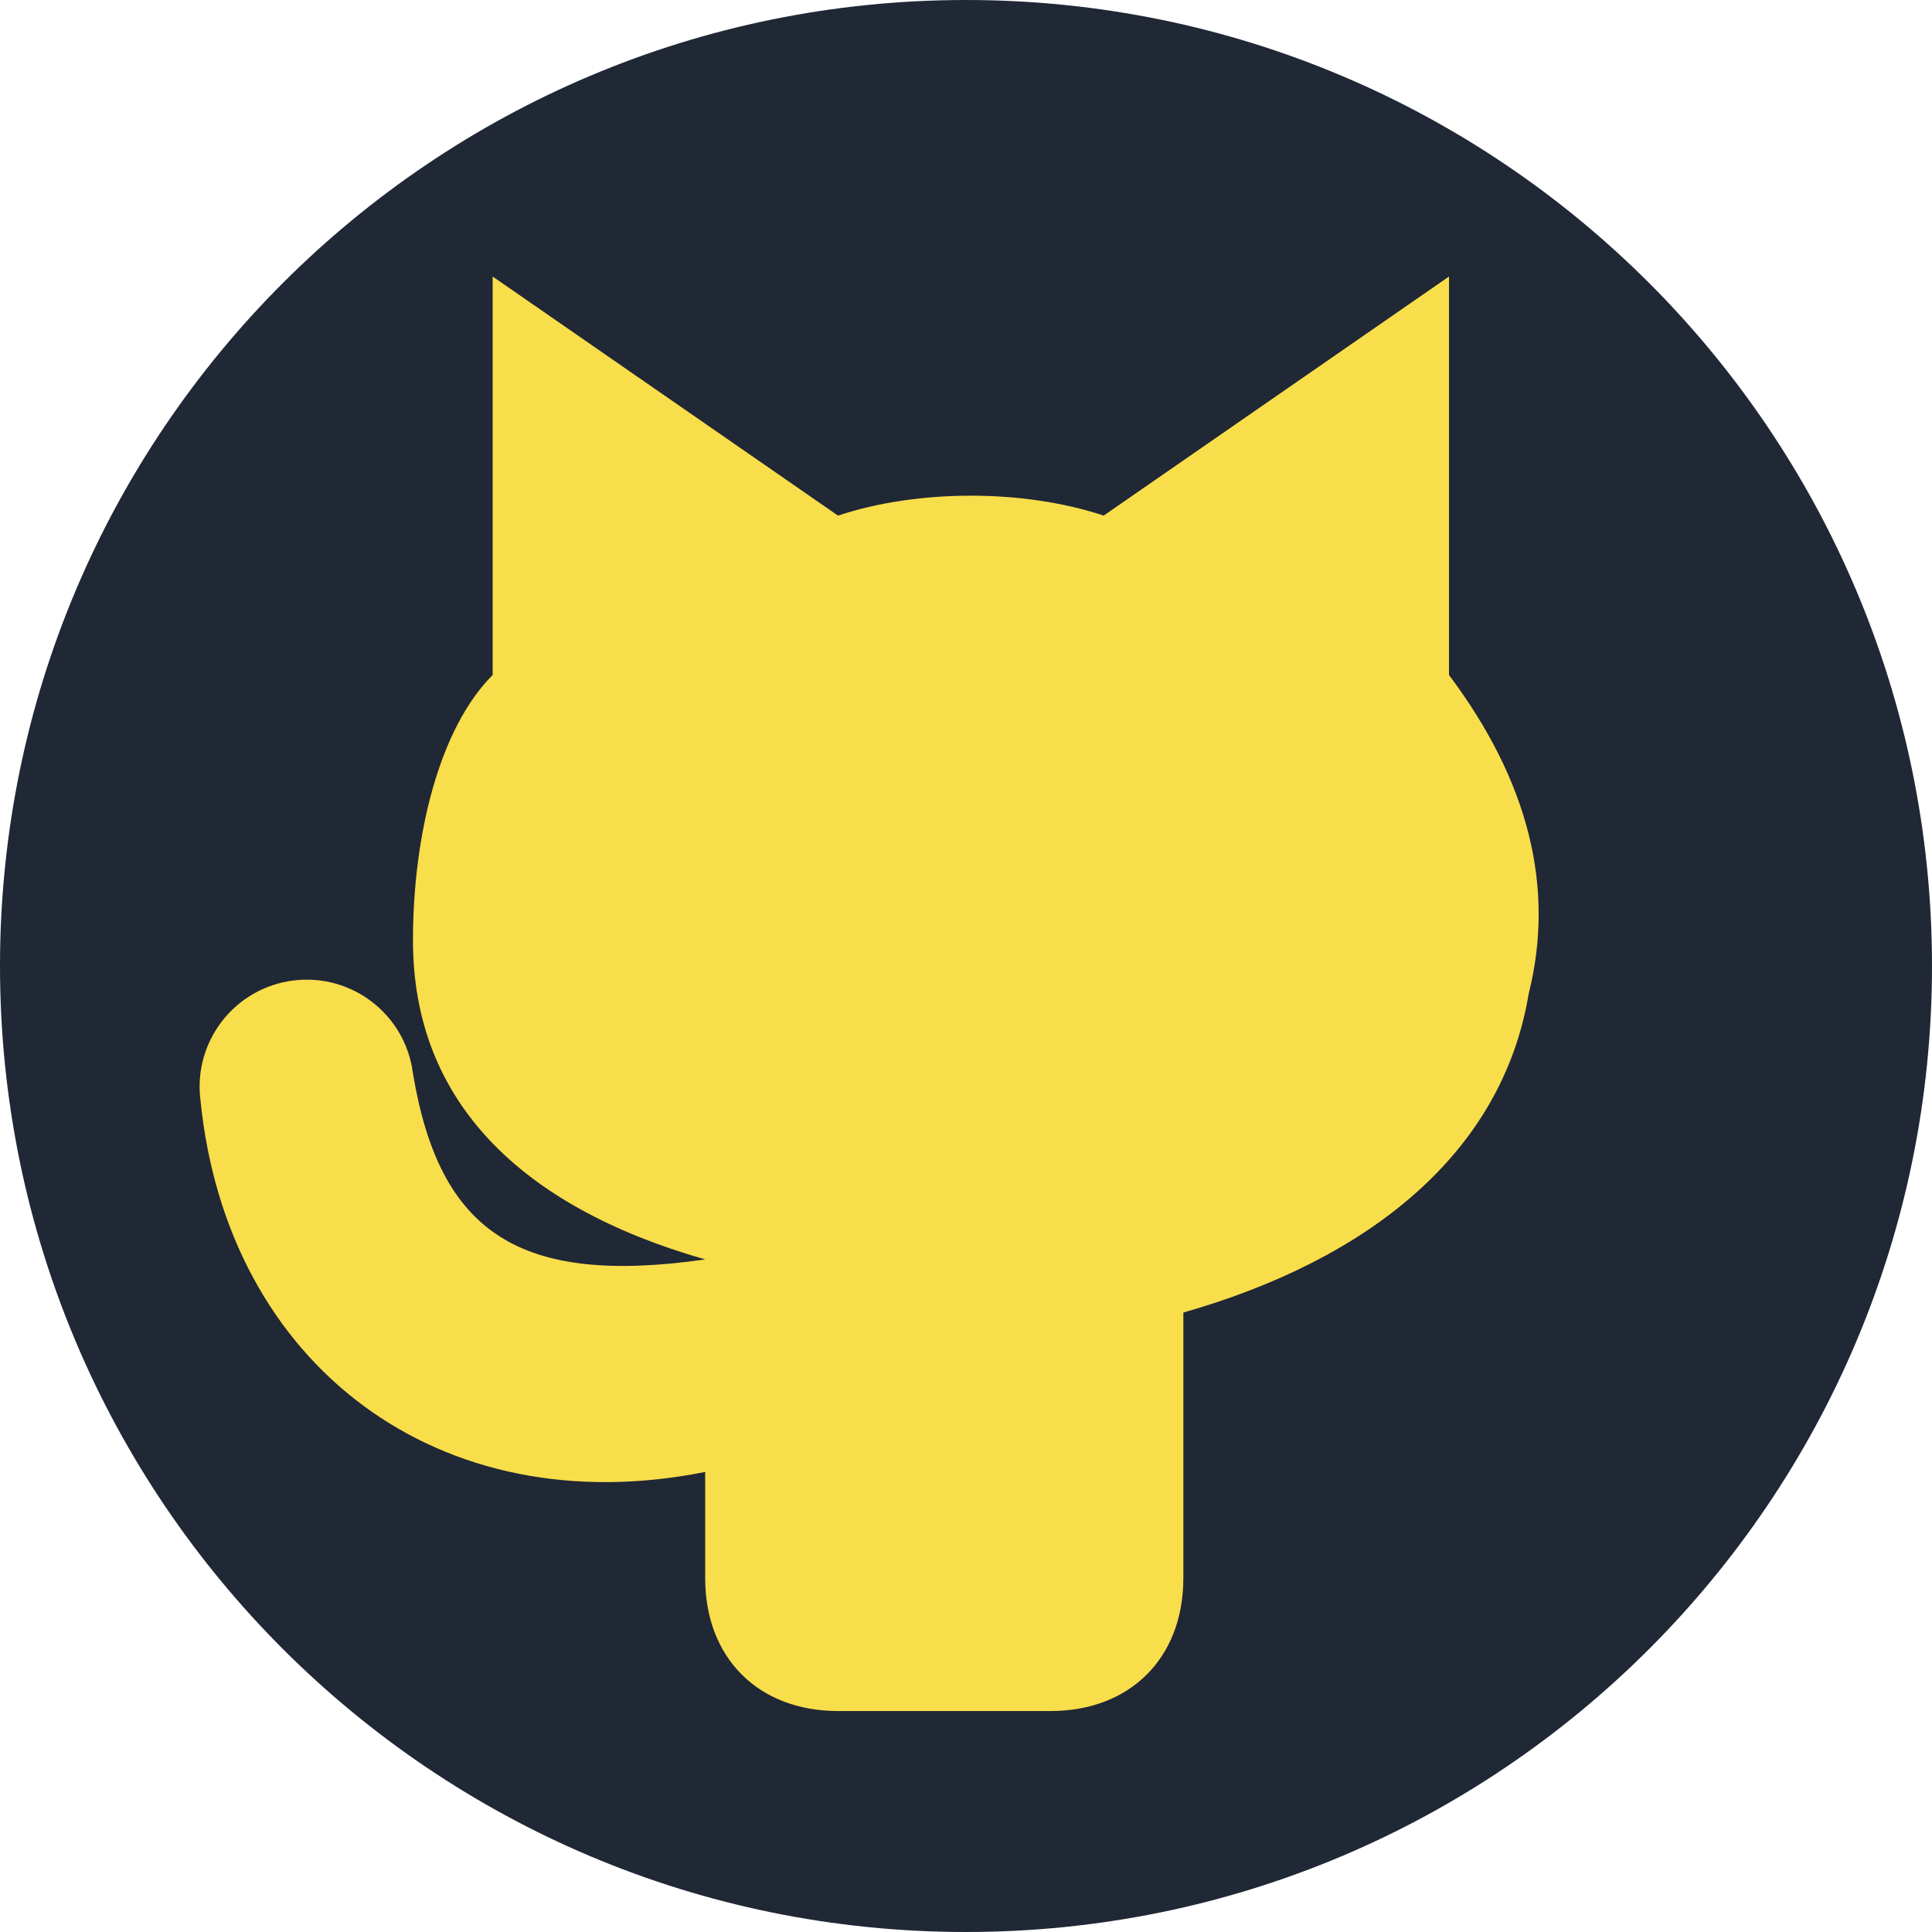
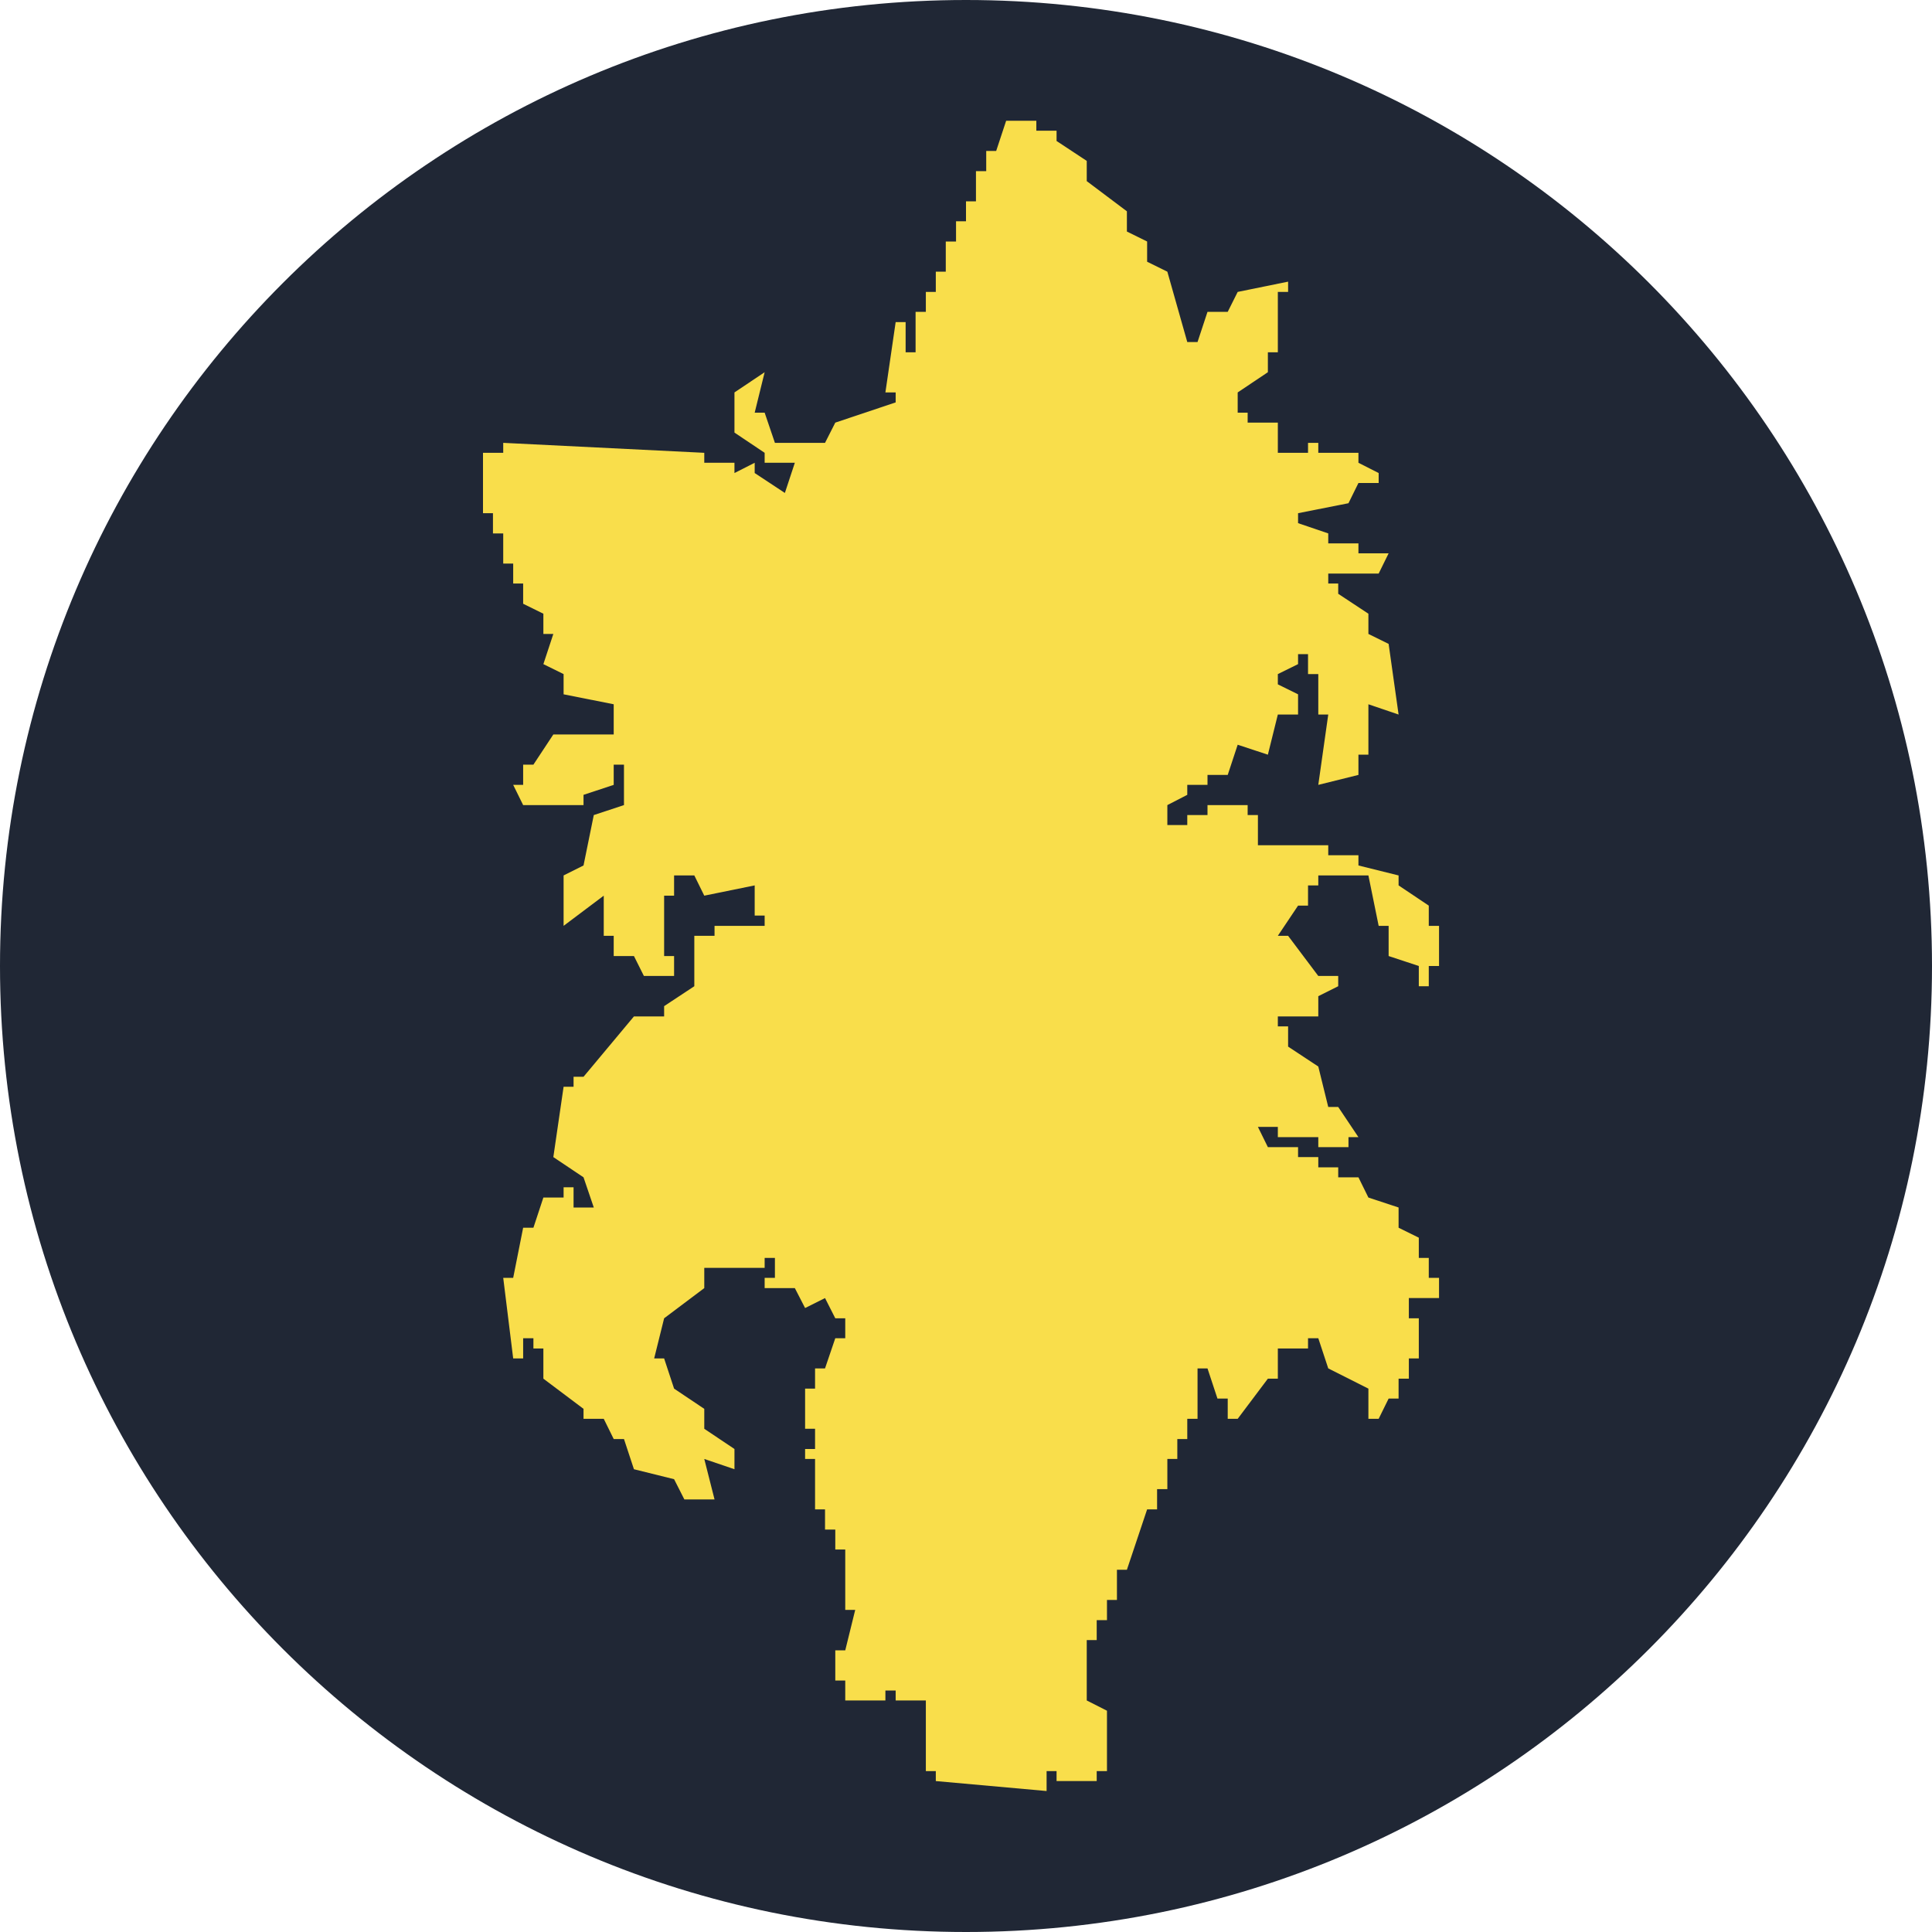
<svg xmlns="http://www.w3.org/2000/svg" viewBox="0 0 64 64">
  <circle cx="32" cy="32" r="32" fill="#202735" />
-   <path transform="translate(4 3) scale(.88)" fill="#f9de4b" d="M14 22V7l13 9c3-1 7-1 10 0l13-9v15c3 4 4 8 3 12-1 6-6 10-13 12v10c0 3-2 5-5 5H27c-3 0-5-2-5-5v-4C12 54 4 48 3 38a4 4 0 0 1 8-1c1 6 4 8 11 7-7-2-11-6-11-12 0-4 1-8 3-10Z" />
+   <path fill="#f9de4b" fill-rule="evenodd" d="M33.33 4L34.33 4L34.33 4.33L35 4.33L35 4.67L36 5.33L36 6L37.33 7L37.33 7.67L38 8L38 8.67L38.67 9L39.33 11.33L39.67 11.33L40 10.33L40.67 10.33L41 9.67L42.67 9.33L42.67 9.67L42.33 9.67L42.33 11.67L42 11.67L42 12.33L41 13L41 13.67L41.33 13.67L41.33 14L42.33 14L42.33 15L43.33 15L43.33 14.67L43.67 14.67L43.67 15L45 15L45 15.33L45.67 15.67L45.67 16L45 16L44.67 16.67L43 17L43 17.33L44 17.67L44 18L45 18L45 18.33L46 18.33L45.67 19L44 19L44 19.33L44.33 19.33L44.33 19.67L45.33 20.33L45.33 21L46 21.33L46.33 23.67L45.33 23.33L45.33 25L45 25L45 25.67L43.67 26L44 23.67L43.67 23.67L43.67 22.33L43.33 22.33L43.33 21.67L43 21.67L43 22L42.33 22.33L42.33 22.67L43 23L43 23.67L42.33 23.67L42 25L41 24.67L40.67 25.67L40 25.67L40 26L39.33 26L39.33 26.33L38.67 26.67L38.67 27.33L39.33 27.33L39.33 27L40 27L40 26.67L41.33 26.67L41.33 27L41.67 27L41.67 28L44 28L44 28.33L45 28.33L45 28.67L46.33 29L46.33 29.33L47.33 30L47.33 30.67L47.67 30.67L47.67 32L47.33 32L47.33 32.67L47 32.67L47 32L46 31.67L46 30.67L45.67 30.67L45.33 29L43.67 29L43.67 29.33L43.33 29.33L43.33 30L43 30L42.33 31L42.67 31L43.67 32.33L44.33 32.33L44.33 32.67L43.67 33L43.67 33.67L42.33 33.67L42.33 34L42.67 34L42.67 34.67L43.67 35.33L44 36.67L44.33 36.67L45 37.67L44.67 37.67L44.67 38L43.67 38L43.67 37.67L42.33 37.67L42.33 37.33L41.67 37.33L42 38L43 38L43 38.33L43.67 38.33L43.67 38.67L44.33 38.67L44.33 39L45 39L45.33 39.67L46.33 40L46.33 40.67L47 41L47 41.67L47.33 41.67L47.33 42.33L47.67 42.33L47.67 43L46.67 43L46.67 43.67L47 43.67L47 45L46.67 45L46.67 45.67L46.33 45.67L46.33 46.33L46 46.33L45.67 47L45.33 47L45.33 46L44 45.33L43.67 44.33L43.33 44.33L43.33 44.67L42.33 44.67L42.33 45.67L42 45.67L41 47L40.67 47L40.67 46.33L40.33 46.33L40 45.33L39.67 45.33L39.67 47L39.33 47L39.33 47.67L39 47.67L39 48.33L38.67 48.33L38.67 49.33L38.33 49.33L38.33 50L38 50L37.33 52L37 52L37 53L36.67 53L36.67 53.67L36.33 53.67L36.33 54.33L36 54.33L36 56.33L36.67 56.67L36.67 58.67L36.33 58.67L36.33 59L35 59L35 58.67L34.67 58.67L34.67 59.33L31 59L31 58.67L30.67 58.67L30.67 56.33L29.67 56.33L29.67 56L29.33 56L29.33 56.33L28 56.33L28 55.67L27.67 55.67L27.67 54.67L28 54.67L28.33 53.33L28 53.33L28 51.33L27.67 51.33L27.67 50.67L27.33 50.67L27.33 50L27 50L27 48.33L26.67 48.33L26.67 48L27 48L27 47.33L26.67 47.33L26.67 46L27 46L27 45.33L27.33 45.33L27.67 44.33L28 44.33L28 43.67L27.67 43.67L27.33 43L26.67 43.33L26.33 42.67L25.33 42.67L25.33 42.33L25.67 42.33L25.67 41.67L25.33 41.67L25.33 42L23.33 42L23.33 42.67L22 43.67L21.67 45L22 45L22.33 46L23.33 46.67L23.33 47.33L24.33 48L24.33 48.67L23.33 48.33L23.67 49.67L22.67 49.67L22.33 49L21 48.67L20.67 47.67L20.33 47.67L20 47L19.33 47L19.33 46.67L18 45.67L18 44.67L17.67 44.67L17.67 44.33L17.33 44.33L17.33 45L17 45L16.67 42.33L17 42.33L17.33 40.67L17.67 40.67L18 39.67L18.67 39.67L18.67 39.33L19 39.33L19 40L19.67 40L19.33 39L18.33 38.33L18.67 36L19 36L19 35.67L19.33 35.67L21 33.67L22 33.67L22 33.33L23 32.67L23 31L23.67 31L23.67 30.67L25.33 30.67L25.33 30.33L25 30.33L25 29.33L23.33 29.67L23 29L22.33 29L22.33 29.67L22 29.67L22 31.67L22.33 31.67L22.33 32.33L21.33 32.33L21 31.67L20.33 31.67L20.33 31L20 31L20 29.67L18.67 30.67L18.67 29L19.33 28.67L19.67 27L20.67 26.67L20.67 25.33L20.33 25.33L20.33 26L19.33 26.33L19.33 26.67L17.33 26.67L17 26L17.33 26L17.33 25.33L17.67 25.33L18.33 24.33L20.33 24.33L20.33 23.33L18.67 23L18.67 22.33L18 22L18.33 21L18 21L18 20.33L17.33 20L17.33 19.33L17 19.33L17 18.67L16.67 18.67L16.67 17.67L16.33 17.67L16.33 17L16 17L16 15L16.67 15L16.67 14.67L23.33 15L23.33 15.33L24.33 15.33L24.33 15.67L25 15.33L25 15.67L26 16.33L26.33 15.33L25.33 15.33L25.33 15L24.33 14.33L24.33 13L25.33 12.33L25 13.67L25.33 13.67L25.67 14.67L27.33 14.67L27.67 14L29.67 13.33L29.67 13L29.33 13L29.67 10.67L30 10.67L30 11.67L30.33 11.67L30.33 10.33L30.67 10.33L30.67 9.67L31 9.67L31 9L31.33 9L31.33 8L31.67 8L31.67 7.33L32 7.33L32 6.67L32.33 6.67L32.33 5.67L32.67 5.67L32.67 5L33 5L33.33 4Z" />
</svg>
